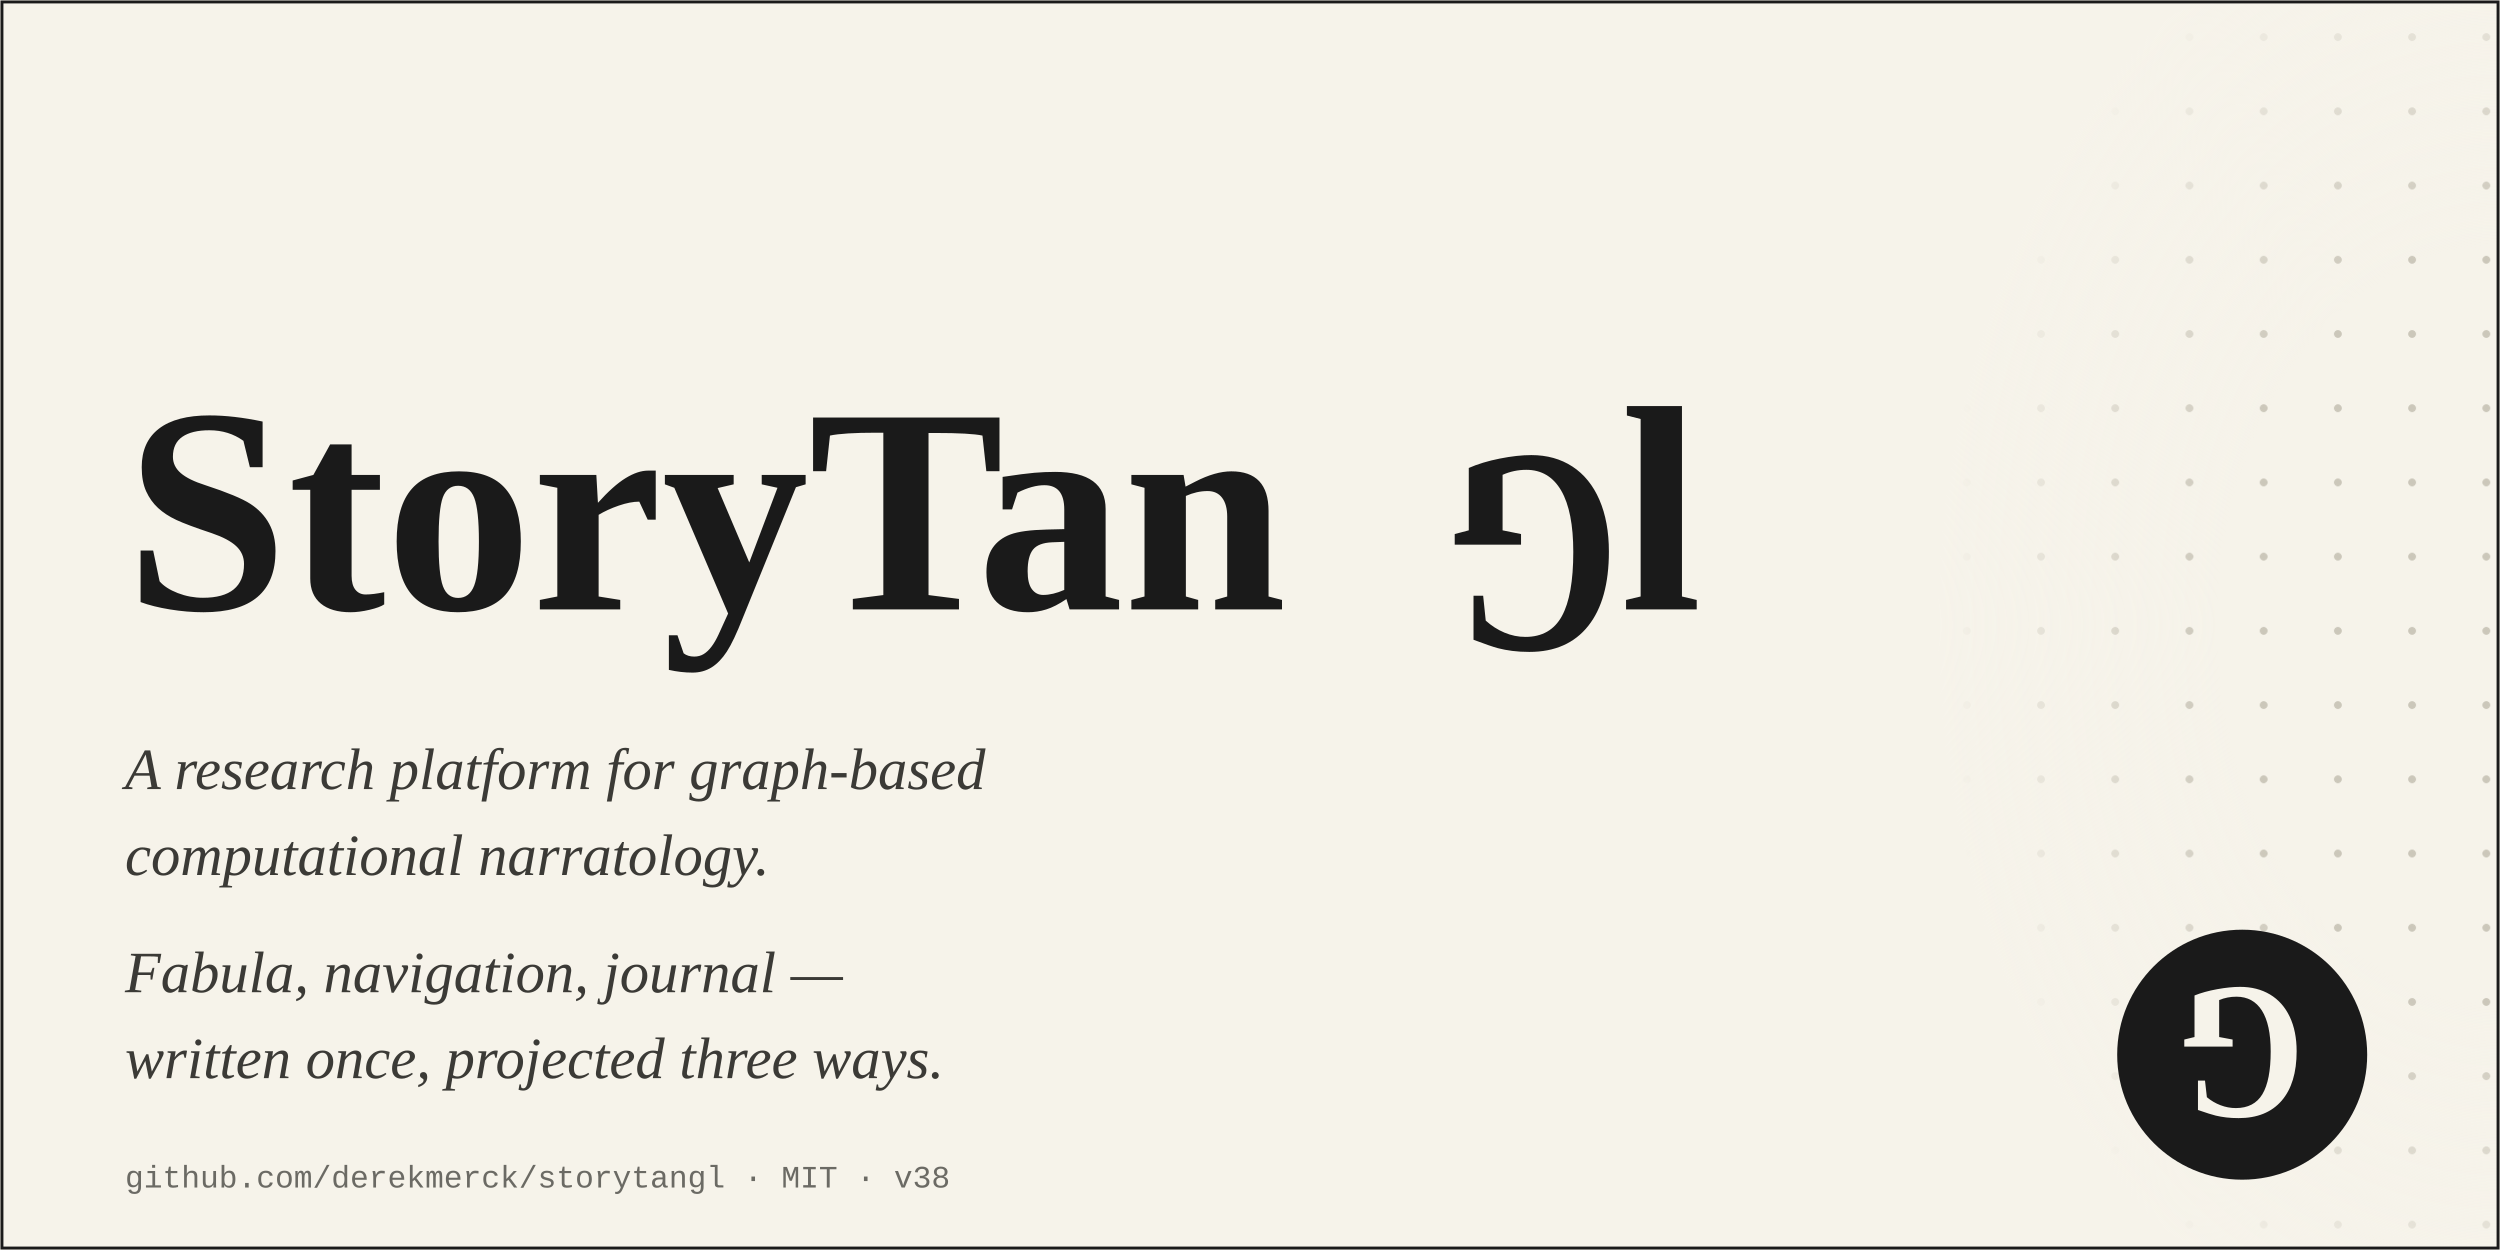
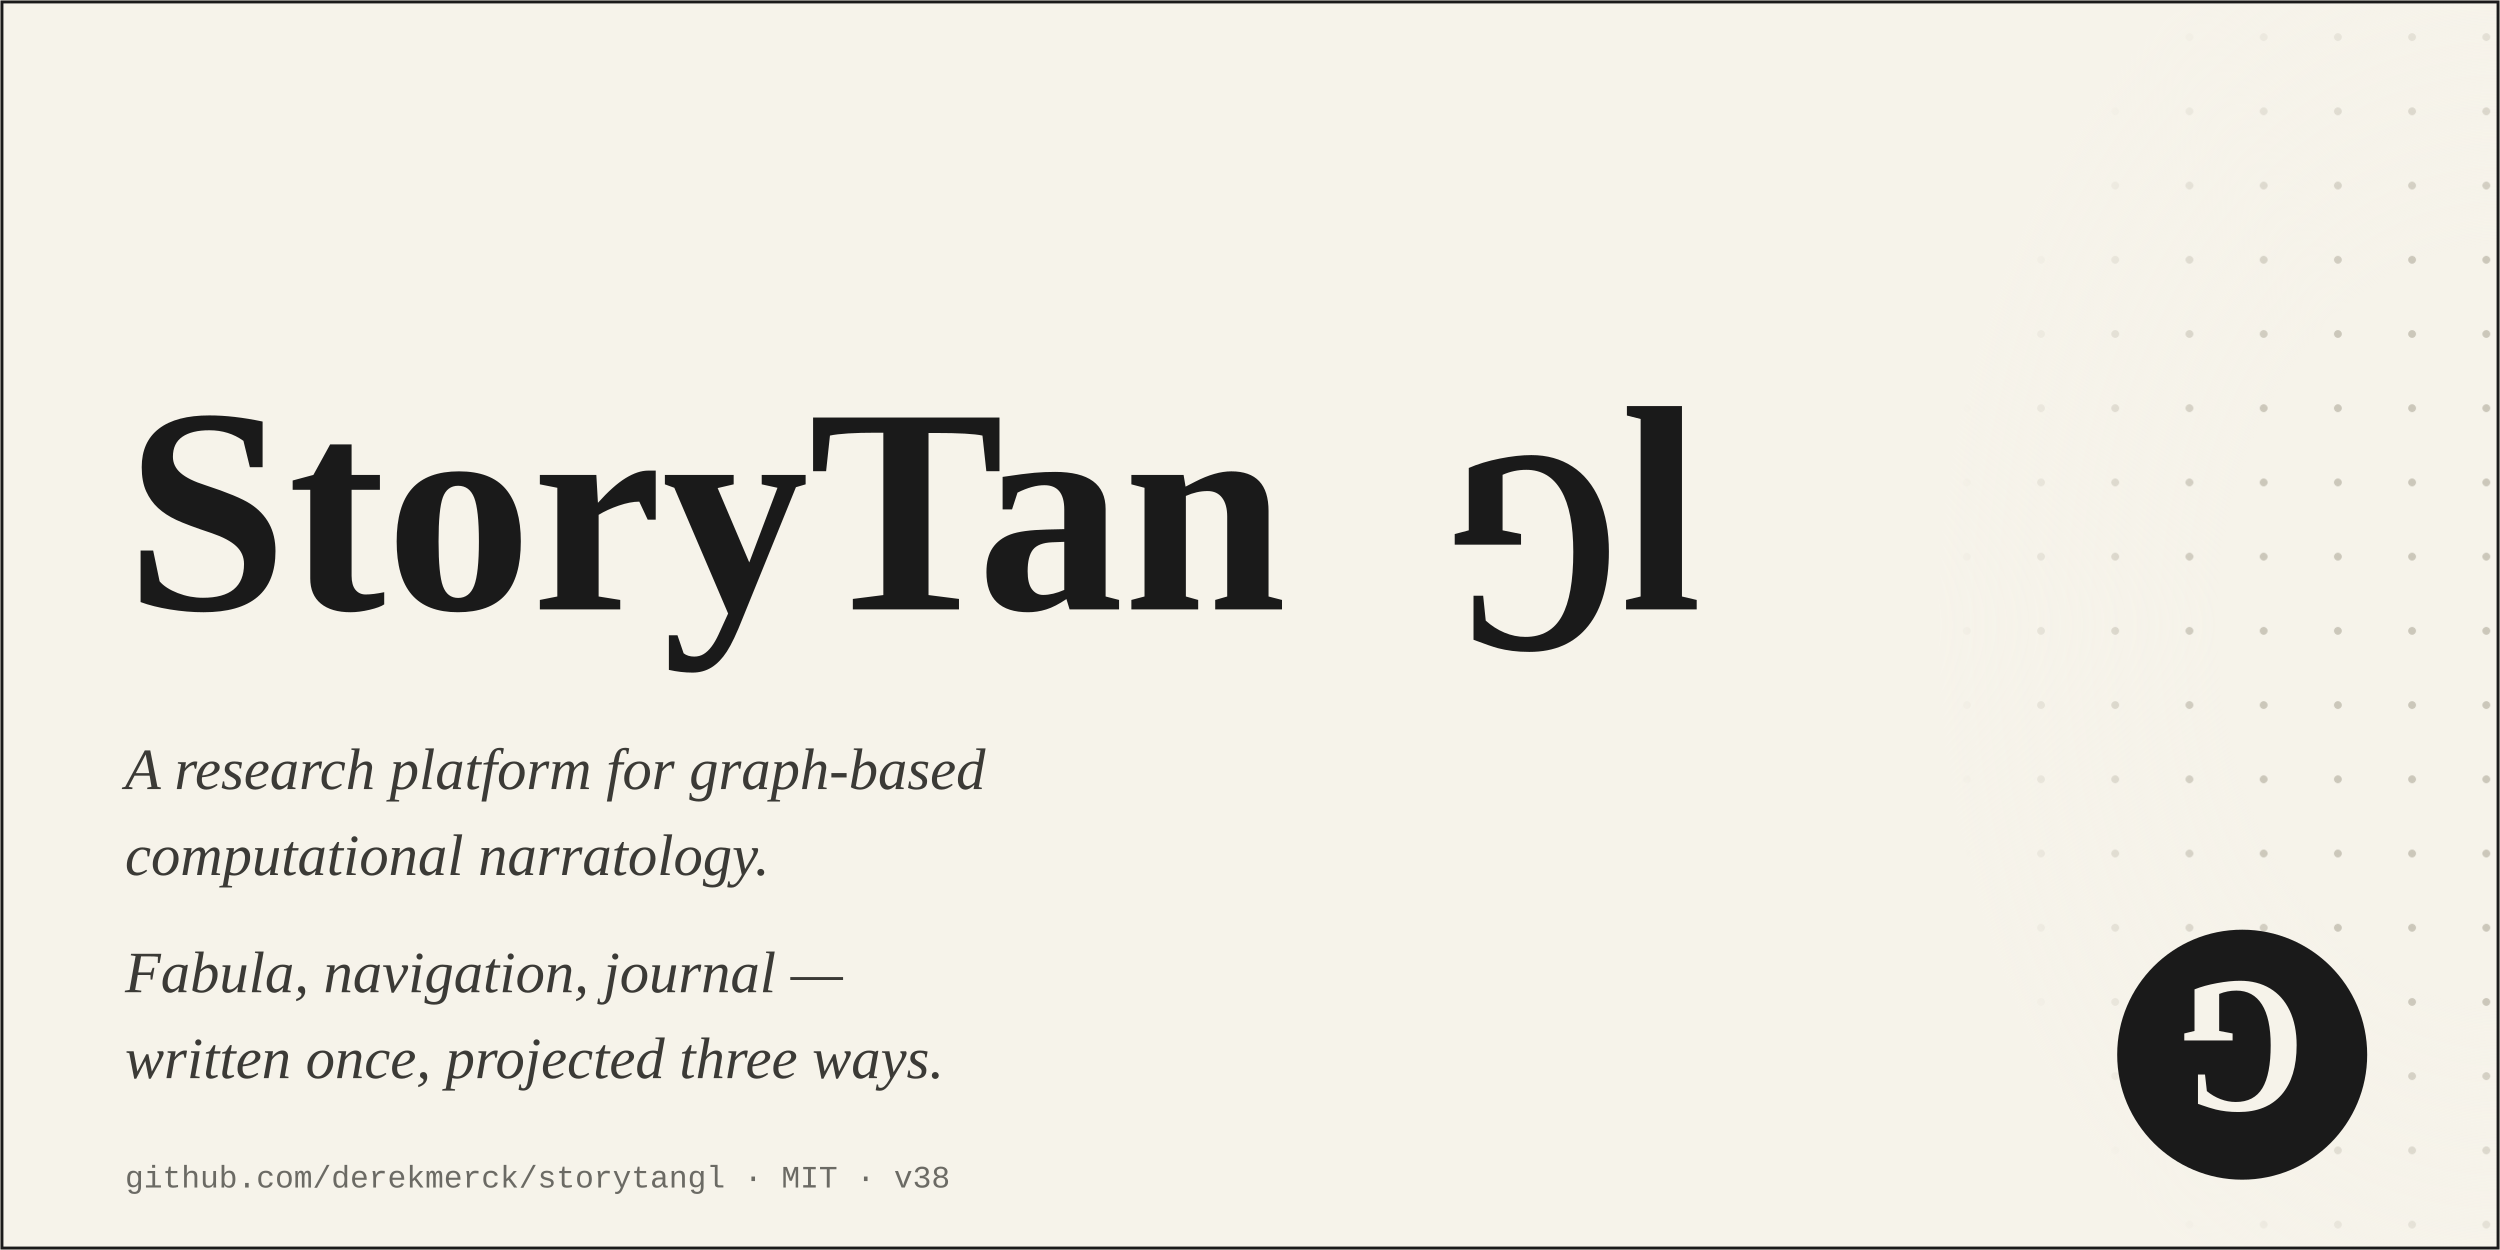
<svg xmlns="http://www.w3.org/2000/svg" viewBox="0 0 1280 640" role="img" aria-label="StoryTangl">
  <defs>
    <pattern id="dots-lg" width="38" height="38" patternUnits="userSpaceOnUse">
      <circle cx="19" cy="19" r="2" fill="#8a8472" />
    </pattern>
    <radialGradient id="fade-rad" cx="100%" cy="50%" r="60%">
      <stop offset="0%" stop-color="#f6f3ea" stop-opacity="0" />
      <stop offset="50%" stop-color="#f6f3ea" stop-opacity="0" />
      <stop offset="100%" stop-color="#f6f3ea" stop-opacity="1" />
    </radialGradient>
  </defs>
  <rect width="1280" height="640" fill="#f6f3ea" />
  <rect x="800" width="480" height="640" fill="url(#dots-lg)" opacity="0.4" />
  <rect x="800" width="480" height="640" fill="url(#fade-rad)" />
  <rect x="1" y="1" width="1278" height="638" fill="none" stroke="#1a1a1a" stroke-width="1.5" />
  <text x="64" y="312" textLength="677.34" lengthAdjust="spacingAndGlyphs" font-family="Newsreader, Georgia, 'Times New Roman', serif" font-weight="600" font-size="150" fill="#1a1a1a">StoryTan</text>
  <g transform="translate(785.5 234.47) scale(0.75 1) rotate(180)">
    <text x="0" y="0" text-anchor="middle" font-family="Newsreader, Georgia, 'Times New Roman', serif" font-weight="600" font-size="150" fill="#1a1a1a">G</text>
  </g>
  <text x="829.6" y="312" textLength="45.15" lengthAdjust="spacingAndGlyphs" font-family="Newsreader, Georgia, 'Times New Roman', serif" font-weight="600" font-size="150" fill="#1a1a1a">l</text>
  <text x="64" y="404" font-family="Newsreader, Georgia, 'Times New Roman', serif" font-style="italic" font-weight="500" font-size="30" fill="#3b3a36">A research platform for graph-based</text>
  <text x="64" y="448" font-family="Newsreader, Georgia, 'Times New Roman', serif" font-style="italic" font-weight="500" font-size="30" fill="#3b3a36">computational narratology.</text>
  <text x="64" y="508" font-family="Newsreader, Georgia, 'Times New Roman', serif" font-style="italic" font-weight="500" font-size="30" fill="#3b3a36">Fabula, navigation, journal —</text>
  <text x="64" y="552" font-family="Newsreader, Georgia, 'Times New Roman', serif" font-style="italic" font-weight="500" font-size="30" fill="#3b3a36">written once, projected three ways.</text>
  <text x="64" y="608" font-family="'JetBrains Mono', 'Courier New', Courier, monospace" font-size="16" fill="#6b6a64">github.com/derekmerck/storytangl · MIT · v38</text>
  <circle cx="1148" cy="540" r="64" fill="#1a1a1a" />
  <g transform="translate(1148 540) rotate(180) scale(0.82 1)">
-     <text x="0" y="0" text-anchor="middle" dominant-baseline="central" font-family="Newsreader, Georgia, 'Times New Roman', serif" font-weight="700" font-size="100" fill="#f6f3ea">G</text>
+     <text x="0" y="36.859" text-anchor="middle" font-family="Newsreader, Georgia, 'Times New Roman', serif" font-weight="700" font-size="100" fill="#f6f3ea">G</text>
  </g>
</svg>
